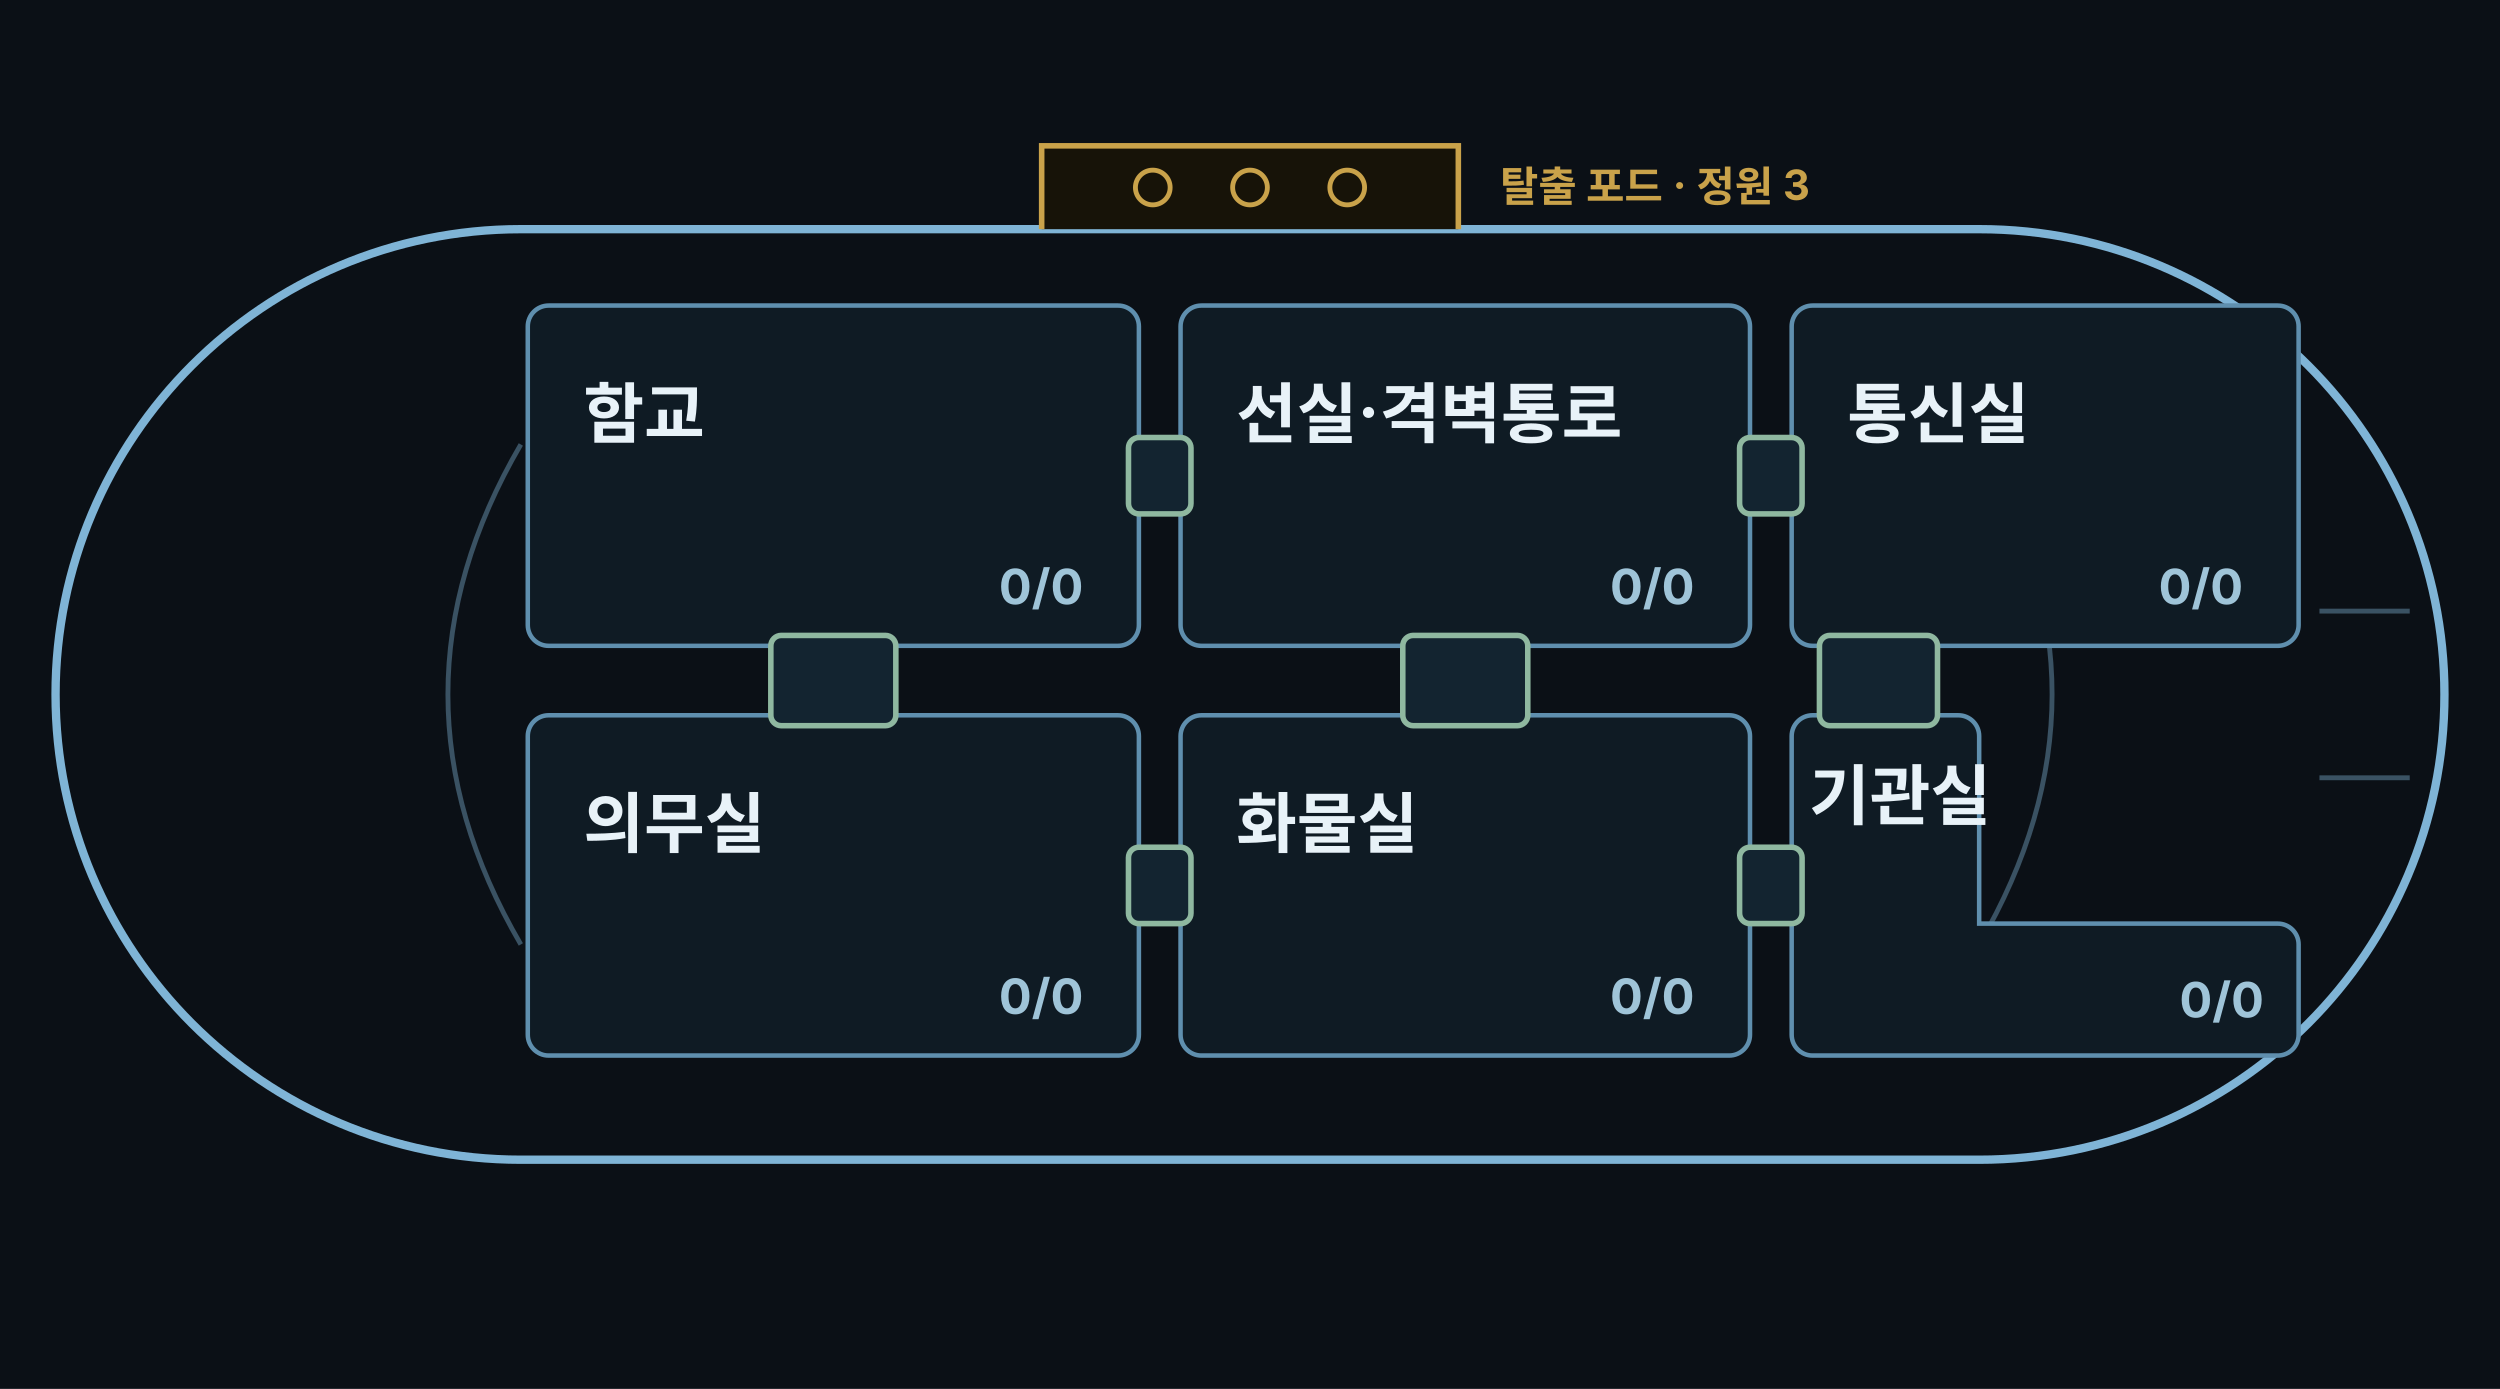
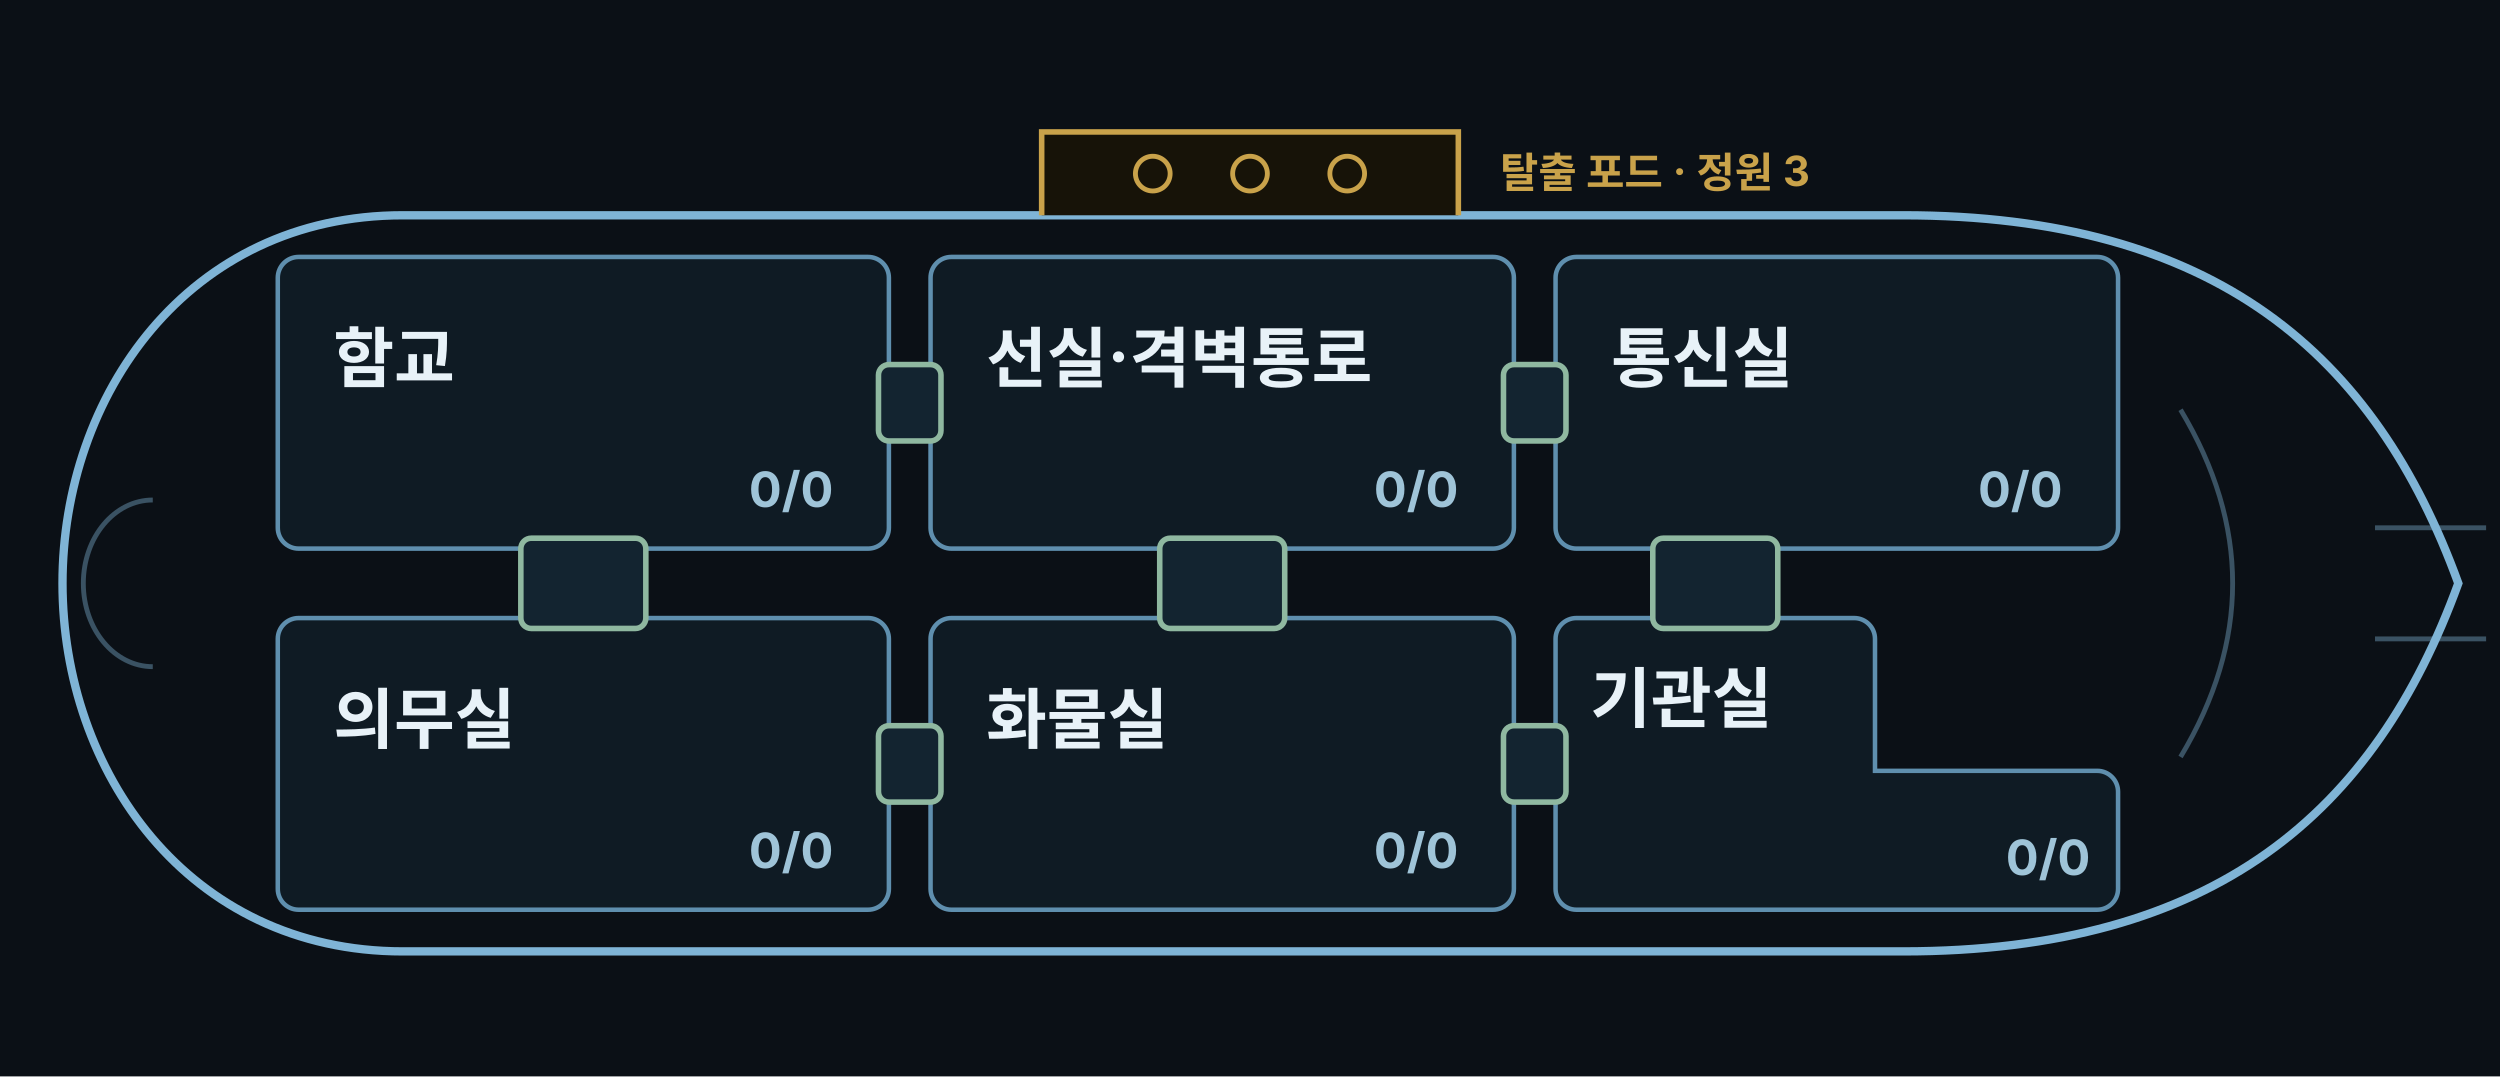
- <svg xmlns="http://www.w3.org/2000/svg" viewBox="0 0 720 400" role="img" preserveAspectRatio="xMidYMid meet" font-family="-apple-system,BlinkMacSystemFont,'Noto Sans KR','Apple SD Gothic Neo',sans-serif">
+ <svg xmlns="http://www.w3.org/2000/svg" viewBox="0 0 720 310" role="img" preserveAspectRatio="xMidYMid meet" font-family="-apple-system,BlinkMacSystemFont,'Noto Sans KR','Apple SD Gothic Neo',sans-serif">
  <defs>
    <clipPath id="hullClip">
-       <path d="M150 66 H570 a118 118 0 0 1 0 268 H150 a118 118 0 0 1 0-268 Z" />
+       <path d="M18 168 C18 114 54 62 116 62 H548 C638 62 684 102 708 168                C684 234 638 274 548 274 H116 C54 274 18 222 18 168 Z" />
    </clipPath>
    <linearGradient id="floodGrad" x1="0" y1="0" x2="0" y2="1">
      <stop offset="0" stop-color="#cfeaff" stop-opacity=".85" />
      <stop offset=".04" stop-color="#5aa6cd" stop-opacity=".42" />
      <stop offset="1" stop-color="#0d2c42" stop-opacity=".58" />
    </linearGradient>
    <style>
      text { pointer-events:none; }
      .hull { fill:none; stroke:#7fb4d6; stroke-width:2.4; }
      .trim { fill:none; stroke:#7fb4d6; stroke-width:1.4; opacity:.4; }
      .zone-fill { fill:#0f1b24; stroke:#5f8fae; stroke-width:1.3;
                   transition:fill .15s ease, stroke .15s ease; }
      .z-name { fill:#e8f2f8; font-size:19px; font-weight:700; }
      .z-cnt  { fill:#9fc4d8; font-size:14px; font-weight:700;
                font-variant-numeric:tabular-nums; }
      #floodwater { transition:y .9s linear, height .9s linear; }
      /* 격벽 배수문 — 이웃한 칸 사이에만 있다. 대각선으로 이어진 문은 없다. */
      .door { fill:#132430; stroke:#8fb8a0; stroke-width:1.6; }
      .door-x { stroke:#e7654c; stroke-width:3.2; stroke-linecap:round; }
      #leak, #doorsShut { display:none; }
    </style>
  </defs>
-   <rect width="720" height="400" fill="#0b1016" />
+   <rect width="720" height="310" fill="#0b1016" />
  <g class="trim">
-     <path d="M150 128 q-42 72 0 144" />
-     <path d="M570 128 q42 72 0 144" />
-     <path d="M668 176 h26 M668 224 h26" />
+     <path d="M44 144 a20 24 0 0 0 0 48" />
+     <path d="M628 118 q30 50 0 100" />
+     <path d="M684 152 h32 M684 184 h32" />
  </g>
-   <path class="hull" d="M150 66 H570 a118 118 0 0 1 0 268 H150 a118 118 0 0 1 0-268 Z" />
+   <path class="hull" d="M18 168 C18 114 54 62 116 62 H548 C638 62 684 102 708 168                         C684 234 638 274 548 274 H116 C54 274 18 222 18 168 Z" />
  <g id="pod">
-     <path d="M300 66 v-24 h120 v24" fill="#171308" stroke="#c9a24a" stroke-width="1.6" />
-     <circle cx="332" cy="54" r="5" fill="none" stroke="#c9a24a" stroke-width="1.4" />
-     <circle cx="360" cy="54" r="5" fill="none" stroke="#c9a24a" stroke-width="1.4" />
-     <circle cx="388" cy="54" r="5" fill="none" stroke="#c9a24a" stroke-width="1.4" />
-     <text x="432" y="58" fill="#c9a24a" font-size="12" font-weight="700">탈출 포드 · 정원 3</text>
+     <path d="M300 62 v-24 h120 v24" fill="#171308" stroke="#c9a24a" stroke-width="1.6" />
+     <circle cx="332" cy="50" r="5" fill="none" stroke="#c9a24a" stroke-width="1.4" />
+     <circle cx="360" cy="50" r="5" fill="none" stroke="#c9a24a" stroke-width="1.4" />
+     <circle cx="388" cy="50" r="5" fill="none" stroke="#c9a24a" stroke-width="1.4" />
+     <text x="432" y="54" fill="#c9a24a" font-size="12" font-weight="700">탈출 포드 · 정원 3</text>
  </g>
  <g clip-path="url(#hullClip)">
-     <rect id="floodwater" x="0" y="334" width="720" height="0" fill="url(#floodGrad)" />
+     <rect id="floodwater" x="0" y="274" width="720" height="0" fill="url(#floodGrad)" />
  </g>
  <g id="zones">
    <g id="zone-A" data-loc="A">
-       <rect class="zone-fill" x="152" y="88" width="176" height="98" rx="6" />
-       <text class="z-name" x="168" y="126">함교</text>
-       <text class="z-cnt" id="cnt-A" x="312" y="174" text-anchor="end">0/0</text>
+       <rect class="zone-fill" x="80" y="74" width="176" height="84" rx="6" />
+       <text class="z-name" x="96" y="110">함교</text>
+       <text class="z-cnt" id="cnt-A" x="240" y="146" text-anchor="end">0/0</text>
    </g>
    <g id="zone-F" data-loc="F">
-       <rect class="zone-fill" x="340" y="88" width="164" height="98" rx="6" />
-       <text class="z-name" x="356" y="126" font-size="16">선실·격벽통로</text>
-       <text class="z-cnt" id="cnt-F" x="488" y="174" text-anchor="end">0/0</text>
+       <rect class="zone-fill" x="268" y="74" width="168" height="84" rx="6" />
+       <text class="z-name" x="284" y="110" font-size="16">선실·격벽통로</text>
+       <text class="z-cnt" id="cnt-F" x="420" y="146" text-anchor="end">0/0</text>
    </g>
    <g id="zone-E" data-loc="E">
-       <rect class="zone-fill" x="516" y="88" width="146" height="98" rx="6" />
-       <text class="z-name" x="532" y="126">통신실</text>
-       <text class="z-cnt" id="cnt-E" x="646" y="174" text-anchor="end">0/0</text>
+       <rect class="zone-fill" x="448" y="74" width="162" height="84" rx="6" />
+       <text class="z-name" x="464" y="110">통신실</text>
+       <text class="z-cnt" id="cnt-E" x="594" y="146" text-anchor="end">0/0</text>
    </g>
    <g id="zone-D" data-loc="D">
-       <rect class="zone-fill" x="152" y="206" width="176" height="98" rx="6" />
-       <text class="z-name" x="168" y="244">의무실</text>
-       <text class="z-cnt" id="cnt-D" x="312" y="292" text-anchor="end">0/0</text>
+       <rect class="zone-fill" x="80" y="178" width="176" height="84" rx="6" />
+       <text class="z-name" x="96" y="214">의무실</text>
+       <text class="z-cnt" id="cnt-D" x="240" y="250" text-anchor="end">0/0</text>
    </g>
    <g id="zone-C" data-loc="C">
-       <rect class="zone-fill" x="340" y="206" width="164" height="98" rx="6" />
-       <text class="z-name" x="356" y="244">화물실</text>
-       <text class="z-cnt" id="cnt-C" x="488" y="292" text-anchor="end">0/0</text>
+       <rect class="zone-fill" x="268" y="178" width="168" height="84" rx="6" />
+       <text class="z-name" x="284" y="214">화물실</text>
+       <text class="z-cnt" id="cnt-C" x="420" y="250" text-anchor="end">0/0</text>
    </g>
    <g id="zone-B" data-loc="B">
-       <path class="zone-fill" d="M522 206 H564 a6 6 0 0 1 6 6 V266 H656 a6 6 0 0 1 6 6 V298                                  a6 6 0 0 1-6 6 H522 a6 6 0 0 1-6-6 V212 a6 6 0 0 1 6-6 Z" />
-       <text class="z-name" x="521" y="236" font-size="14">기관실</text>
-       <text class="z-cnt" id="cnt-B" x="652" y="293" text-anchor="end" font-size="13">0/0</text>
+       <path class="zone-fill" d="M454 178 H534 a6 6 0 0 1 6 6 V222 H604 a6 6 0 0 1 6 6 V256                                  a6 6 0 0 1-6 6 H454 a6 6 0 0 1-6-6 V184 a6 6 0 0 1 6-6 Z" />
+       <text class="z-name" x="458" y="208" font-size="14">기관실</text>
+       <text class="z-cnt" id="cnt-B" x="602" y="252" text-anchor="end" font-size="13">0/0</text>
    </g>
  </g>
  <g id="doors">
-     <rect class="door" id="d-AF" x="325" y="126" width="18" height="22" rx="3" />
-     <rect class="door" id="d-FE" x="501" y="126" width="18" height="22" rx="3" />
-     <rect class="door" id="d-DC" x="325" y="244" width="18" height="22" rx="3" />
-     <rect class="door" id="d-CB" x="501" y="244" width="18" height="22" rx="3" />
-     <rect class="door" id="d-AD" x="222" y="183" width="36" height="26" rx="3" />
-     <rect class="door" id="d-FC" x="404" y="183" width="36" height="26" rx="3" />
-     <rect class="door" id="d-EB" x="524" y="183" width="34" height="26" rx="3" />
+     <rect class="door" id="d-AF" x="253" y="105" width="18" height="22" rx="3" />
+     <rect class="door" id="d-FE" x="433" y="105" width="18" height="22" rx="3" />
+     <rect class="door" id="d-DC" x="253" y="209" width="18" height="22" rx="3" />
+     <rect class="door" id="d-CB" x="433" y="209" width="18" height="22" rx="3" />
+     <rect class="door" id="d-AD" x="150" y="155" width="36" height="26" rx="3" />
+     <rect class="door" id="d-FC" x="334" y="155" width="36" height="26" rx="3" />
+     <rect class="door" id="d-EB" x="476" y="155" width="36" height="26" rx="3" />
  </g>
  <g id="doorsShut" />
  <g id="leak">
-     <circle cx="570" cy="266" r="16" fill="none" stroke="#5aa6cd" stroke-width="2.4" />
-     <circle cx="570" cy="266" r="24" fill="none" stroke="#5aa6cd" stroke-width="1.2" opacity=".5" />
-     <path d="M570 258 q6 8 6 12.5 a6 6 0 0 1-12 0 q0-4.5 6-12.5 Z" fill="#5aa6cd" />
+     <circle cx="540" cy="222" r="15" fill="none" stroke="#5aa6cd" stroke-width="2.4" />
+     <circle cx="540" cy="222" r="23" fill="none" stroke="#5aa6cd" stroke-width="1.2" opacity=".5" />
+     <path d="M540 215 q6 7.5 6 12 a6 6 0 0 1-12 0 q0-4.5 6-12 Z" fill="#5aa6cd" />
  </g>
</svg>
